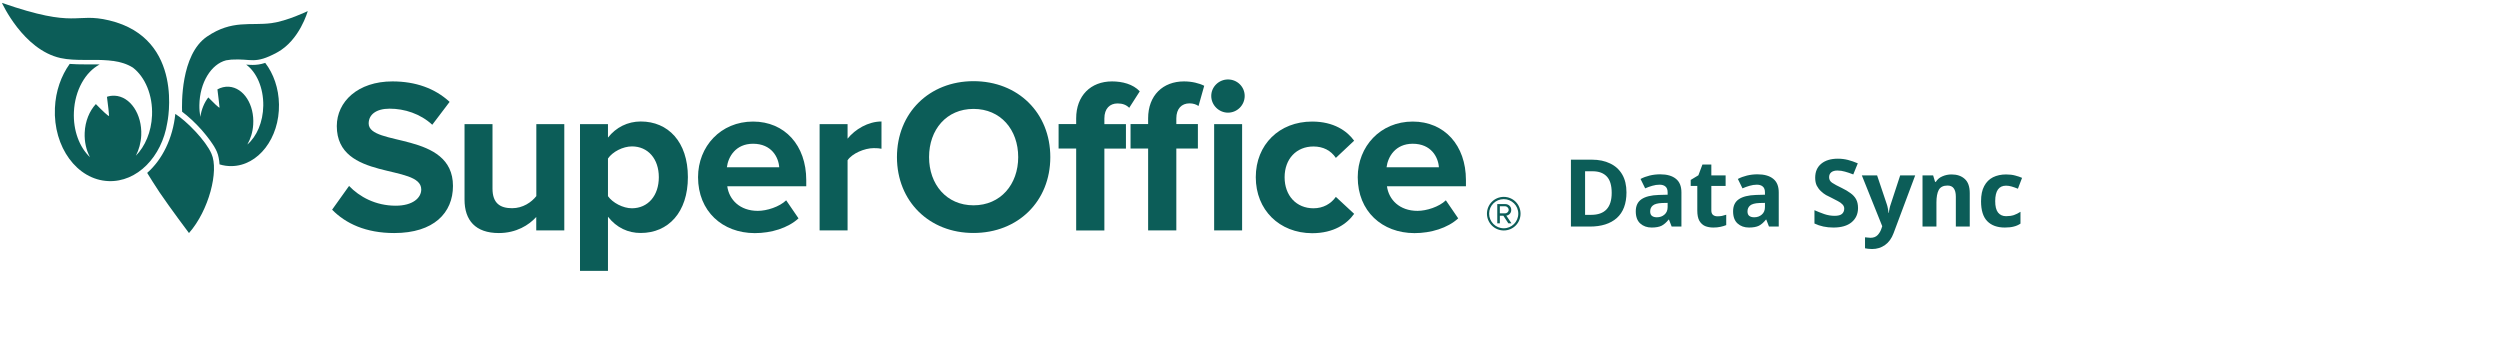
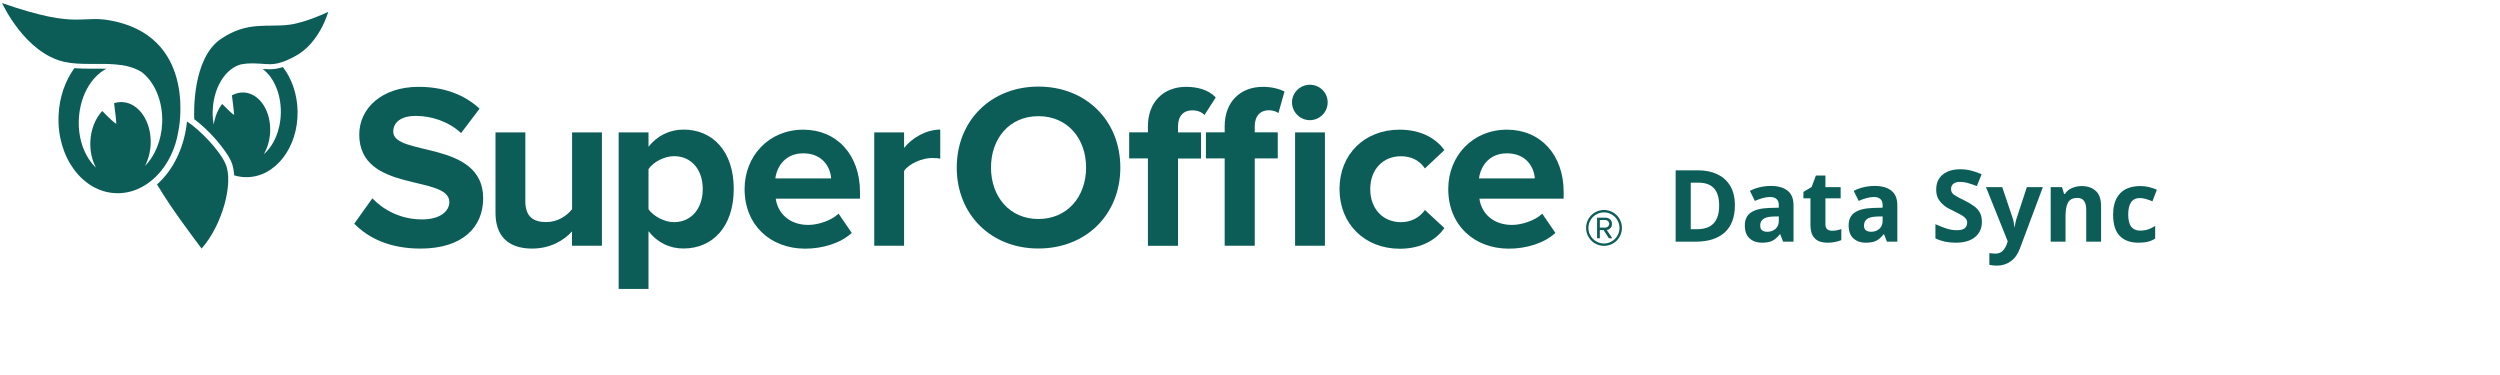
- <svg xmlns="http://www.w3.org/2000/svg" viewBox="0 0 320 45">
+ <svg xmlns="http://www.w3.org/2000/svg" viewBox="0 0 300 45">
  <g fill="#0c5d58" fill-rule="evenodd">
    <path d="M42.51 26.84L44.68 23.8C46 25.18 48.06 26.33 50.65 26.33 52.85 26.33 53.92 25.32 53.92 24.25 53.92 20.93 43.11 23.21 43.11 16.14 43.11 13.01 45.81 10.42 50.23 10.42 53.21 10.42 55.69 11.32 57.55 13.04L55.33 15.97C53.81 14.56 51.78 13.91 49.87 13.91 48.15 13.91 47.19 14.67 47.19 15.8 47.19 18.79 57.98 16.79 57.98 23.8 57.98 27.24 55.53 29.83 50.46 29.83 46.84 29.83 44.25 28.62 42.51 26.84zM68.64 29.49L68.64 27.77C67.71 28.81 66.08 29.83 63.85 29.83 60.86 29.83 59.46 28.2 59.46 25.55L59.46 15.89 63.04 15.89 63.04 24.14C63.04 26.03 64.03 26.65 65.55 26.65 66.93 26.65 68.03 25.89 68.65 25.1L68.65 15.89 72.23 15.89 72.23 29.49 68.64 29.49z" />
    <path fill-rule="nonzero" d="M77.82 27.74L77.82 34.67 74.24 34.67 74.24 15.89 77.82 15.89 77.82 17.61C78.86 16.29 80.35 15.55 82.02 15.55 85.51 15.55 88.05 18.14 88.05 22.67 88.05 27.2 85.52 29.82 82.02 29.82 80.41 29.83 78.92 29.15 77.82 27.74zM84.33 22.68C84.33 20.34 82.95 18.74 80.89 18.74 79.74 18.74 78.41 19.42 77.82 20.29L77.82 25.11C78.41 25.95 79.74 26.66 80.89 26.66 82.95 26.65 84.33 25.04 84.33 22.68zM89.35 22.68C89.35 18.74 92.25 15.56 96.39 15.56 100.44 15.56 103.2 18.6 103.2 23.05L103.2 23.84 93.09 23.84C93.32 25.56 94.7 26.99 97 26.99 98.15 26.99 99.76 26.48 100.63 25.64L102.21 27.95C100.86 29.19 98.72 29.84 96.61 29.84 92.47 29.83 89.35 27.04 89.35 22.68zM96.39 18.4C94.17 18.4 93.21 20.06 93.04 21.41L99.74 21.41C99.65 20.11 98.75 18.4 96.39 18.4z" />
    <path d="M104.91,29.49 L104.91,15.89 L108.49,15.89 L108.49,17.75 C109.45,16.54 111.14,15.55 112.83,15.55 L112.83,19.04 C112.58,18.98 112.24,18.96 111.84,18.96 C110.66,18.96 109.08,19.64 108.49,20.51 L108.49,29.49 L104.91,29.49 Z" />
    <path fill-rule="nonzero" d="M114.81 20.11C114.81 14.45 118.95 10.39 124.61 10.39 130.3 10.39 134.44 14.44 134.44 20.11 134.44 25.77 130.3 29.82 124.61 29.82 118.95 29.83 114.81 25.77 114.81 20.11zM130.33 20.11C130.33 16.59 128.08 13.94 124.61 13.94 121.15 13.94 118.92 16.59 118.92 20.11 118.92 23.6 121.15 26.28 124.61 26.28 128.08 26.28 130.33 23.6 130.33 20.11zM137.75 29.49L137.75 19.01 135.5 19.01 135.5 15.88 137.75 15.88 137.75 15.15C137.75 12.25 139.61 10.42 142.34 10.42 143.64 10.42 145.02 10.76 145.89 11.69L144.54 13.8C144.17 13.43 143.7 13.24 143.05 13.24 142.06 13.24 141.36 13.89 141.36 15.16L141.36 15.89 144.12 15.89 144.12 19.02 141.36 19.02 141.36 29.5 137.75 29.5 137.75 29.49zM146.96 29.49L146.96 19.01 144.71 19.01 144.71 15.88 146.96 15.88 146.96 15.15C146.96 12.19 148.87 10.42 151.55 10.42 152.56 10.42 153.49 10.65 154.14 10.98L153.41 13.57C153.13 13.37 152.73 13.23 152.26 13.23 151.25 13.23 150.57 13.91 150.57 15.15L150.57 15.88 153.33 15.88 153.33 19.01 150.57 19.01 150.57 29.49 146.96 29.49zM155.04 12.28C155.04 11.1 156.03 10.17 157.18 10.17 158.36 10.17 159.32 11.1 159.32 12.28 159.32 13.46 158.36 14.42 157.18 14.42 156.03 14.42 155.04 13.47 155.04 12.28zM155.41 29.49L155.41 15.89 158.99 15.89 158.99 29.49 155.41 29.49z" />
    <path d="M160.74,22.68 C160.74,18.51 163.75,15.56 167.95,15.56 C170.74,15.56 172.43,16.77 173.33,18.01 L170.99,20.21 C170.34,19.25 169.36,18.75 168.12,18.75 C165.95,18.75 164.43,20.33 164.43,22.69 C164.43,25.06 165.95,26.66 168.12,26.66 C169.36,26.66 170.35,26.1 170.99,25.2 L173.33,27.37 C172.43,28.64 170.74,29.85 167.95,29.85 C163.75,29.83 160.74,26.87 160.74,22.68 Z" />
    <path fill-rule="nonzero" d="M173.79 22.68C173.79 18.74 176.69 15.56 180.83 15.56 184.89 15.56 187.64 18.6 187.64 23.05L187.64 23.84 177.53 23.84C177.76 25.56 179.14 26.99 181.44 26.99 182.59 26.99 184.2 26.48 185.07 25.64L186.65 27.95C185.3 29.19 183.16 29.84 181.05 29.84 176.91 29.83 173.79 27.04 173.79 22.68zM180.83 18.4C178.61 18.4 177.65 20.06 177.48 21.41L184.18 21.41C184.09 20.11 183.19 18.4 180.83 18.4zM192.48 29.5C191.29 29.5 190.33 28.53 190.33 27.35 190.33 26.15 191.3 25.2 192.48 25.2 193.68 25.2 194.63 26.16 194.63 27.35 194.63 28.54 193.68 29.5 192.48 29.5zM192.48 25.49C191.44 25.49 190.61 26.31 190.61 27.35 190.61 28.38 191.44 29.22 192.48 29.22 193.51 29.22 194.34 28.38 194.34 27.35 194.34 26.31 193.5 25.49 192.48 25.49zM193.07 28.59L192.43 27.61 191.98 27.61 191.98 28.59 191.65 28.59 191.65 26.12 192.66 26.12C193.08 26.12 193.44 26.41 193.44 26.87 193.44 27.42 192.95 27.6 192.81 27.6L193.47 28.59 193.07 28.59zM192.66 26.4L191.98 26.4 191.98 27.31 192.66 27.31C192.87 27.31 193.11 27.12 193.11 26.86 193.11 26.6 192.87 26.4 192.66 26.4z" />
    <path d="M22.44,14.58 C22.12,17.73 20.76,20.44 18.84,22.13 C19.17,22.67 19.85,23.77 20.43,24.63 C21.79,26.64 24.19,29.83 24.19,29.83 C26.74,26.94 28.04,21.86 27.07,19.68 C26.35,18.01 23.91,15.51 22.44,14.58 Z" />
    <path d="M21.41,15.72 C21.41,15.72 23.73,4.94 13.98,2.61 C9.55,1.55 9.92,3.73 0.25,0.37 C0.25,0.37 2.96,6.37 7.75,7.43 C8.7,7.64 9.75,7.67 10.82,7.67 C10.82,7.67 10.83,7.67 10.83,7.67 C10.84,7.67 10.85,7.67 10.86,7.67 C11.02,7.67 11.19,7.67 11.35,7.67 C11.52,7.67 11.68,7.67 11.85,7.67 C11.86,7.67 11.88,7.67 11.89,7.67 C12.1,7.67 12.31,7.67 12.51,7.67 C12.52,7.67 12.54,7.67 12.55,7.67 C12.97,7.68 13.39,7.69 13.81,7.73 C13.82,7.73 13.83,7.73 13.85,7.73 C14.06,7.75 14.26,7.77 14.46,7.8 C14.46,7.8 14.46,7.8 14.46,7.8 C14.48,7.8 14.5,7.8 14.51,7.8 C15.41,7.93 16.26,8.18 17.02,8.66 C18.57,9.86 19.57,12.17 19.46,14.78 C19.37,16.89 18.57,18.74 17.39,19.93 C17.78,19.18 18.03,18.29 18.08,17.32 C18.2,14.61 16.67,12.34 14.67,12.25 C14.33,12.24 14,12.28 13.69,12.39 C13.83,13.48 13.97,14.67 13.96,14.82 C13.95,14.99 13.04,14.11 12.27,13.32 C11.46,14.19 10.9,15.5 10.84,16.99 C10.79,18.16 11.05,19.25 11.52,20.12 C10.18,18.86 9.35,16.72 9.46,14.33 C9.58,11.55 10.93,9.21 12.76,8.25 C12.47,8.24 12.18,8.24 11.88,8.24 C11.7,8.24 11.53,8.24 11.35,8.24 C11.17,8.24 11,8.24 10.82,8.24 C10.22,8.24 9.57,8.23 8.92,8.18 C7.83,9.7 7.12,11.66 7.03,13.83 C6.8,18.82 9.86,23.01 13.87,23.18 C17.54,23.34 20.71,20.09 21.41,15.72 Z" />
    <path d="M28.94,7.72 C29.15,7.68 29.37,7.65 29.61,7.63 C32.22,7.47 32.55,8.29 35.46,6.72 C38.37,5.15 39.39,1.42 39.39,1.42 C39.39,1.42 36.74,2.7 34.75,2.96 C32.08,3.32 29.72,2.49 26.5,4.68 C23.09,7 23.27,13.48 23.31,14.3 C24.08,14.87 25,15.72 25.81,16.63 C25.83,16.65 25.84,16.67 25.86,16.69 C25.94,16.77 26.01,16.86 26.08,16.95 C26.11,16.99 26.15,17.03 26.18,17.07 C26.24,17.14 26.3,17.22 26.37,17.3 C26.41,17.35 26.45,17.4 26.49,17.45 C26.54,17.52 26.6,17.59 26.65,17.66 C26.69,17.72 26.74,17.77 26.78,17.83 C26.83,17.89 26.87,17.96 26.92,18.02 C26.96,18.08 27.01,18.14 27.05,18.21 C27.09,18.27 27.13,18.33 27.17,18.38 C27.21,18.45 27.26,18.51 27.3,18.58 C27.33,18.63 27.37,18.68 27.4,18.73 C27.44,18.8 27.48,18.88 27.52,18.95 C27.54,18.99 27.57,19.03 27.59,19.07 C27.65,19.18 27.7,19.29 27.75,19.4 C27.8,19.52 27.85,19.65 27.89,19.78 C27.9,19.82 27.91,19.86 27.92,19.9 C27.95,20 27.97,20.09 27.99,20.19 C28.05,20.46 28.08,20.74 28.1,21.04 C28.59,21.19 29.11,21.27 29.64,21.26 C33.06,21.22 35.78,17.68 35.71,13.37 C35.68,11.3 35.01,9.43 33.95,8.05 C33.33,8.25 32.83,8.31 32.35,8.31 C32.07,8.31 31.79,8.29 31.51,8.27 C32.84,9.24 33.73,11.23 33.7,13.52 C33.67,15.64 32.85,17.48 31.66,18.5 C32.07,17.79 32.35,16.91 32.41,15.96 C32.58,13.4 31.19,11.23 29.3,11.1 C28.78,11.07 28.29,11.19 27.83,11.44 C27.94,12.33 28.1,13.62 28.1,13.76 C28.09,13.9 27.26,13.08 26.66,12.47 C26.15,13.13 25.79,13.99 25.64,14.96 C25.56,14.48 25.51,13.98 25.52,13.46 C25.56,10.57 27.03,8.21 28.94,7.72 Z" />
    <path display="none" d="M21.394,15.728 C21.394,15.728 23.714,4.933 13.959,2.606 C9.526,1.544 9.897,3.724 0.218,0.36 C0.218,0.36 2.93,6.37 7.728,7.432 C8.678,7.64 9.729,7.666 10.801,7.666 L10.816,7.666 L10.846,7.666 C11.009,7.666 11.171,7.666 11.339,7.666 C11.507,7.666 11.669,7.666 11.837,7.666 L11.882,7.666 C12.091,7.666 12.299,7.666 12.507,7.671 C12.522,7.671 12.537,7.671 12.553,7.671 C12.974,7.676 13.396,7.696 13.807,7.727 C13.817,7.727 13.832,7.727 13.843,7.732 C14.051,7.752 14.254,7.773 14.457,7.798 C14.457,7.798 14.462,7.798 14.462,7.798 L14.462,7.803 C14.482,7.803 14.498,7.803 14.518,7.803 C15.422,7.935 16.275,8.189 17.032,8.667 C18.591,9.866 19.586,12.177 19.474,14.788 C19.418,16.018 19.129,17.156 18.662,18.131 C18.723,17.75 18.758,17.354 18.758,16.958 C18.758,15.5 18.332,14.118 17.565,13.076 C16.752,11.974 15.655,11.369 14.477,11.369 C13.299,11.369 12.202,11.974 11.39,13.076 C10.618,14.123 10.196,15.5 10.196,16.958 C10.196,17.552 10.268,18.131 10.405,18.68 C9.75,17.481 9.389,15.972 9.46,14.352 C9.582,11.562 10.933,9.226 12.761,8.265 C12.471,8.26 12.177,8.255 11.877,8.255 C11.7,8.255 11.527,8.255 11.349,8.255 C11.171,8.255 10.999,8.255 10.821,8.255 C10.222,8.255 9.572,8.245 8.917,8.194 C7.825,9.713 7.119,11.679 7.018,13.854 C6.789,18.858 9.851,23.044 13.863,23.211 C17.514,23.364 20.693,20.102 21.394,15.728 Z M18.078,17.329 C18.037,18.299 17.788,19.193 17.397,19.94 C16.493,20.859 15.361,21.388 14.157,21.332 C13.167,21.291 12.258,20.859 11.512,20.153 C11.039,19.284 10.78,18.187 10.831,17.008 C10.897,15.515 11.446,14.194 12.263,13.33 C13.04,14.118 13.949,15.002 13.954,14.829 C13.959,14.672 13.822,13.483 13.685,12.391 C14,12.289 14.33,12.238 14.665,12.253 C16.666,12.34 18.195,14.611 18.078,17.329 Z" fill-rule="nonzero" />
    <path display="none" d="M28.925,7.717 C29.138,7.676 29.356,7.646 29.595,7.63 C29.686,7.625 29.773,7.62 29.859,7.615 C31.403,7.554 32.114,7.834 33.195,7.62 C33.779,7.508 34.465,7.249 35.45,6.716 C38.365,5.141 39.38,1.412 39.38,1.412 C39.38,1.412 36.73,2.692 34.734,2.956 C32.068,3.317 29.696,2.484 26.477,4.679 C23.07,7.005 23.252,13.498 23.288,14.321 C23.577,14.539 23.892,14.793 24.207,15.078 C25.609,16.323 27.137,18.096 27.721,19.406 C27.772,19.518 27.812,19.635 27.853,19.757 C27.975,20.143 28.051,20.575 28.082,21.052 C28.574,21.205 29.092,21.281 29.625,21.276 C33.048,21.23 35.77,17.694 35.704,13.376 C35.673,11.303 35.003,9.434 33.937,8.047 C33.83,8.082 33.728,8.108 33.627,8.138 C33.145,8.265 32.738,8.306 32.342,8.306 C32.058,8.306 31.784,8.286 31.499,8.265 C32.83,9.236 33.723,11.232 33.693,13.523 C33.678,14.783 33.383,15.942 32.896,16.892 C32.982,16.551 33.033,16.201 33.063,15.835 C33.073,15.677 33.084,15.515 33.084,15.352 C33.084,12.512 31.261,10.201 29.021,10.201 C27.64,10.201 26.416,11.08 25.68,12.426 C25.852,10.922 26.431,9.612 27.254,8.743 C27.736,8.23 28.31,7.874 28.925,7.717 M26.639,12.451 C27.239,13.061 28.071,13.889 28.077,13.747 C28.082,13.605 27.924,12.309 27.812,11.425 C28.27,11.176 28.767,11.054 29.285,11.09 C31.174,11.217 32.566,13.391 32.398,15.957 C32.357,16.536 32.246,17.08 32.068,17.583 C31.367,18.421 30.463,18.919 29.488,18.914 C27.62,18.898 26.076,17.019 25.705,14.509 C25.888,13.716 26.213,13.01 26.639,12.451" fill-rule="nonzero" />
  </g>
  <g fill="#0c5d58">
    <text x="200" y="29" font-weight="700" font-family="Barlow, sans-serif">
        Data Sync
      </text>
  </g>
</svg>
